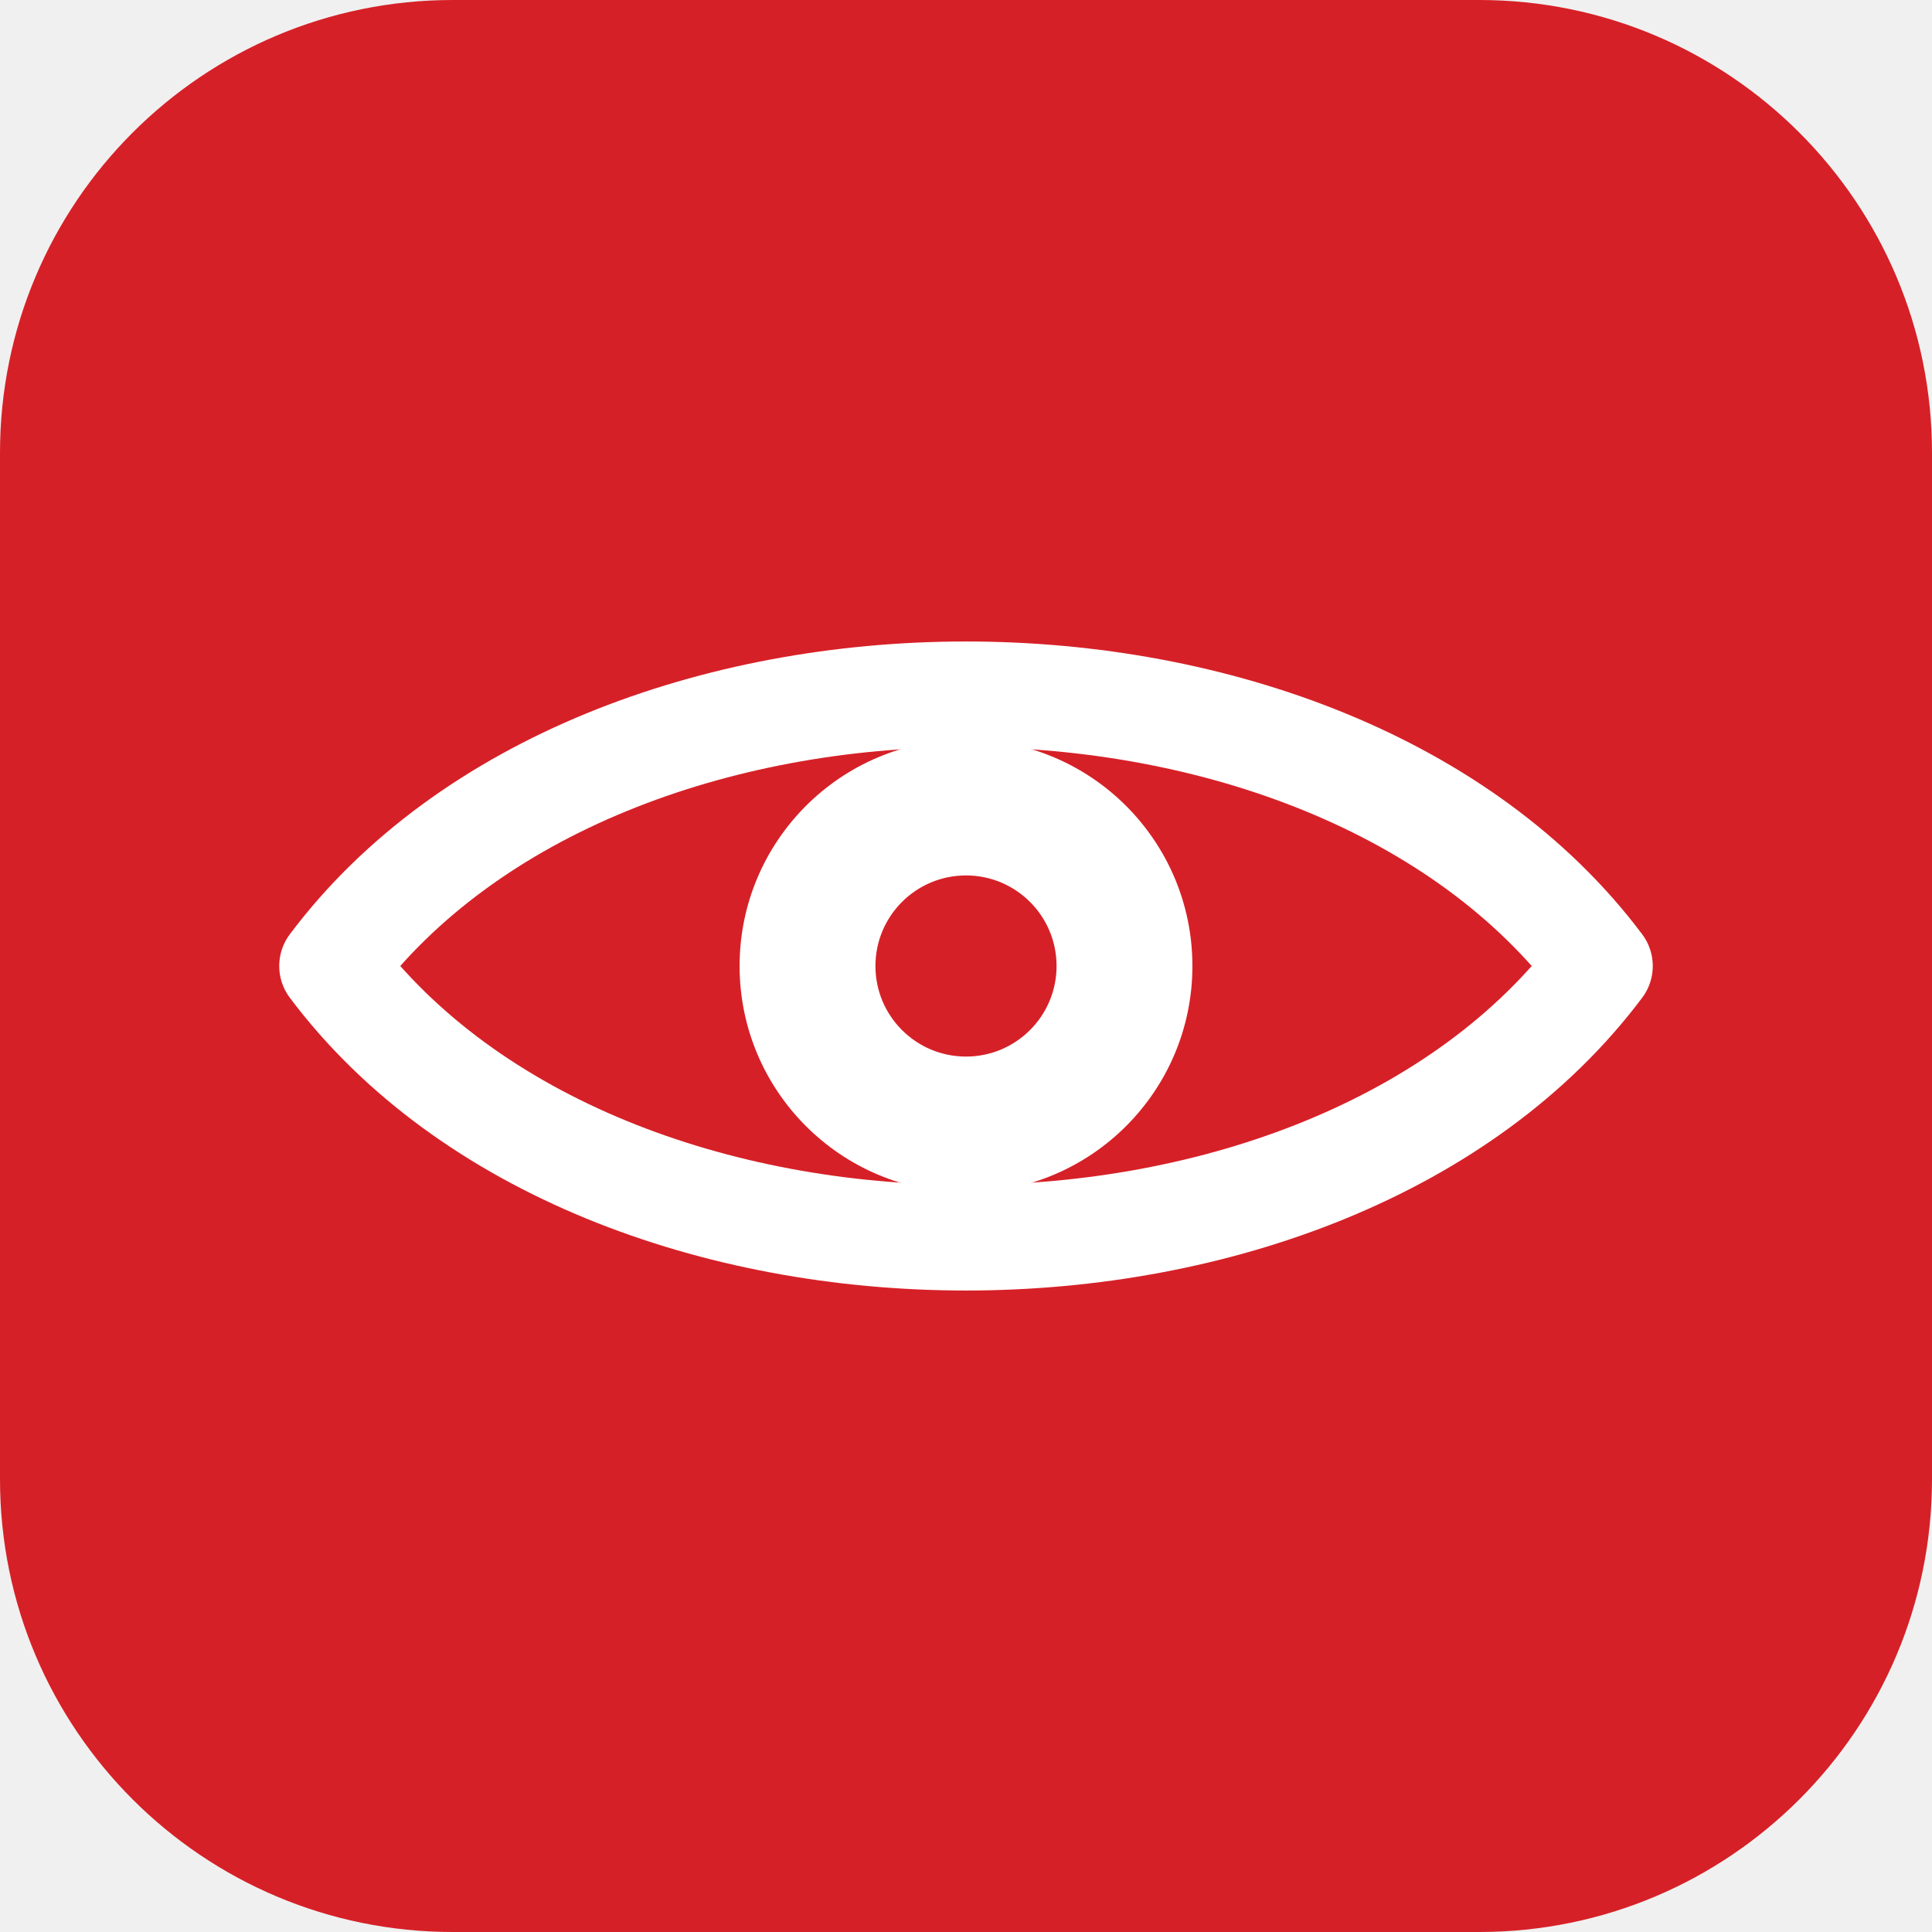
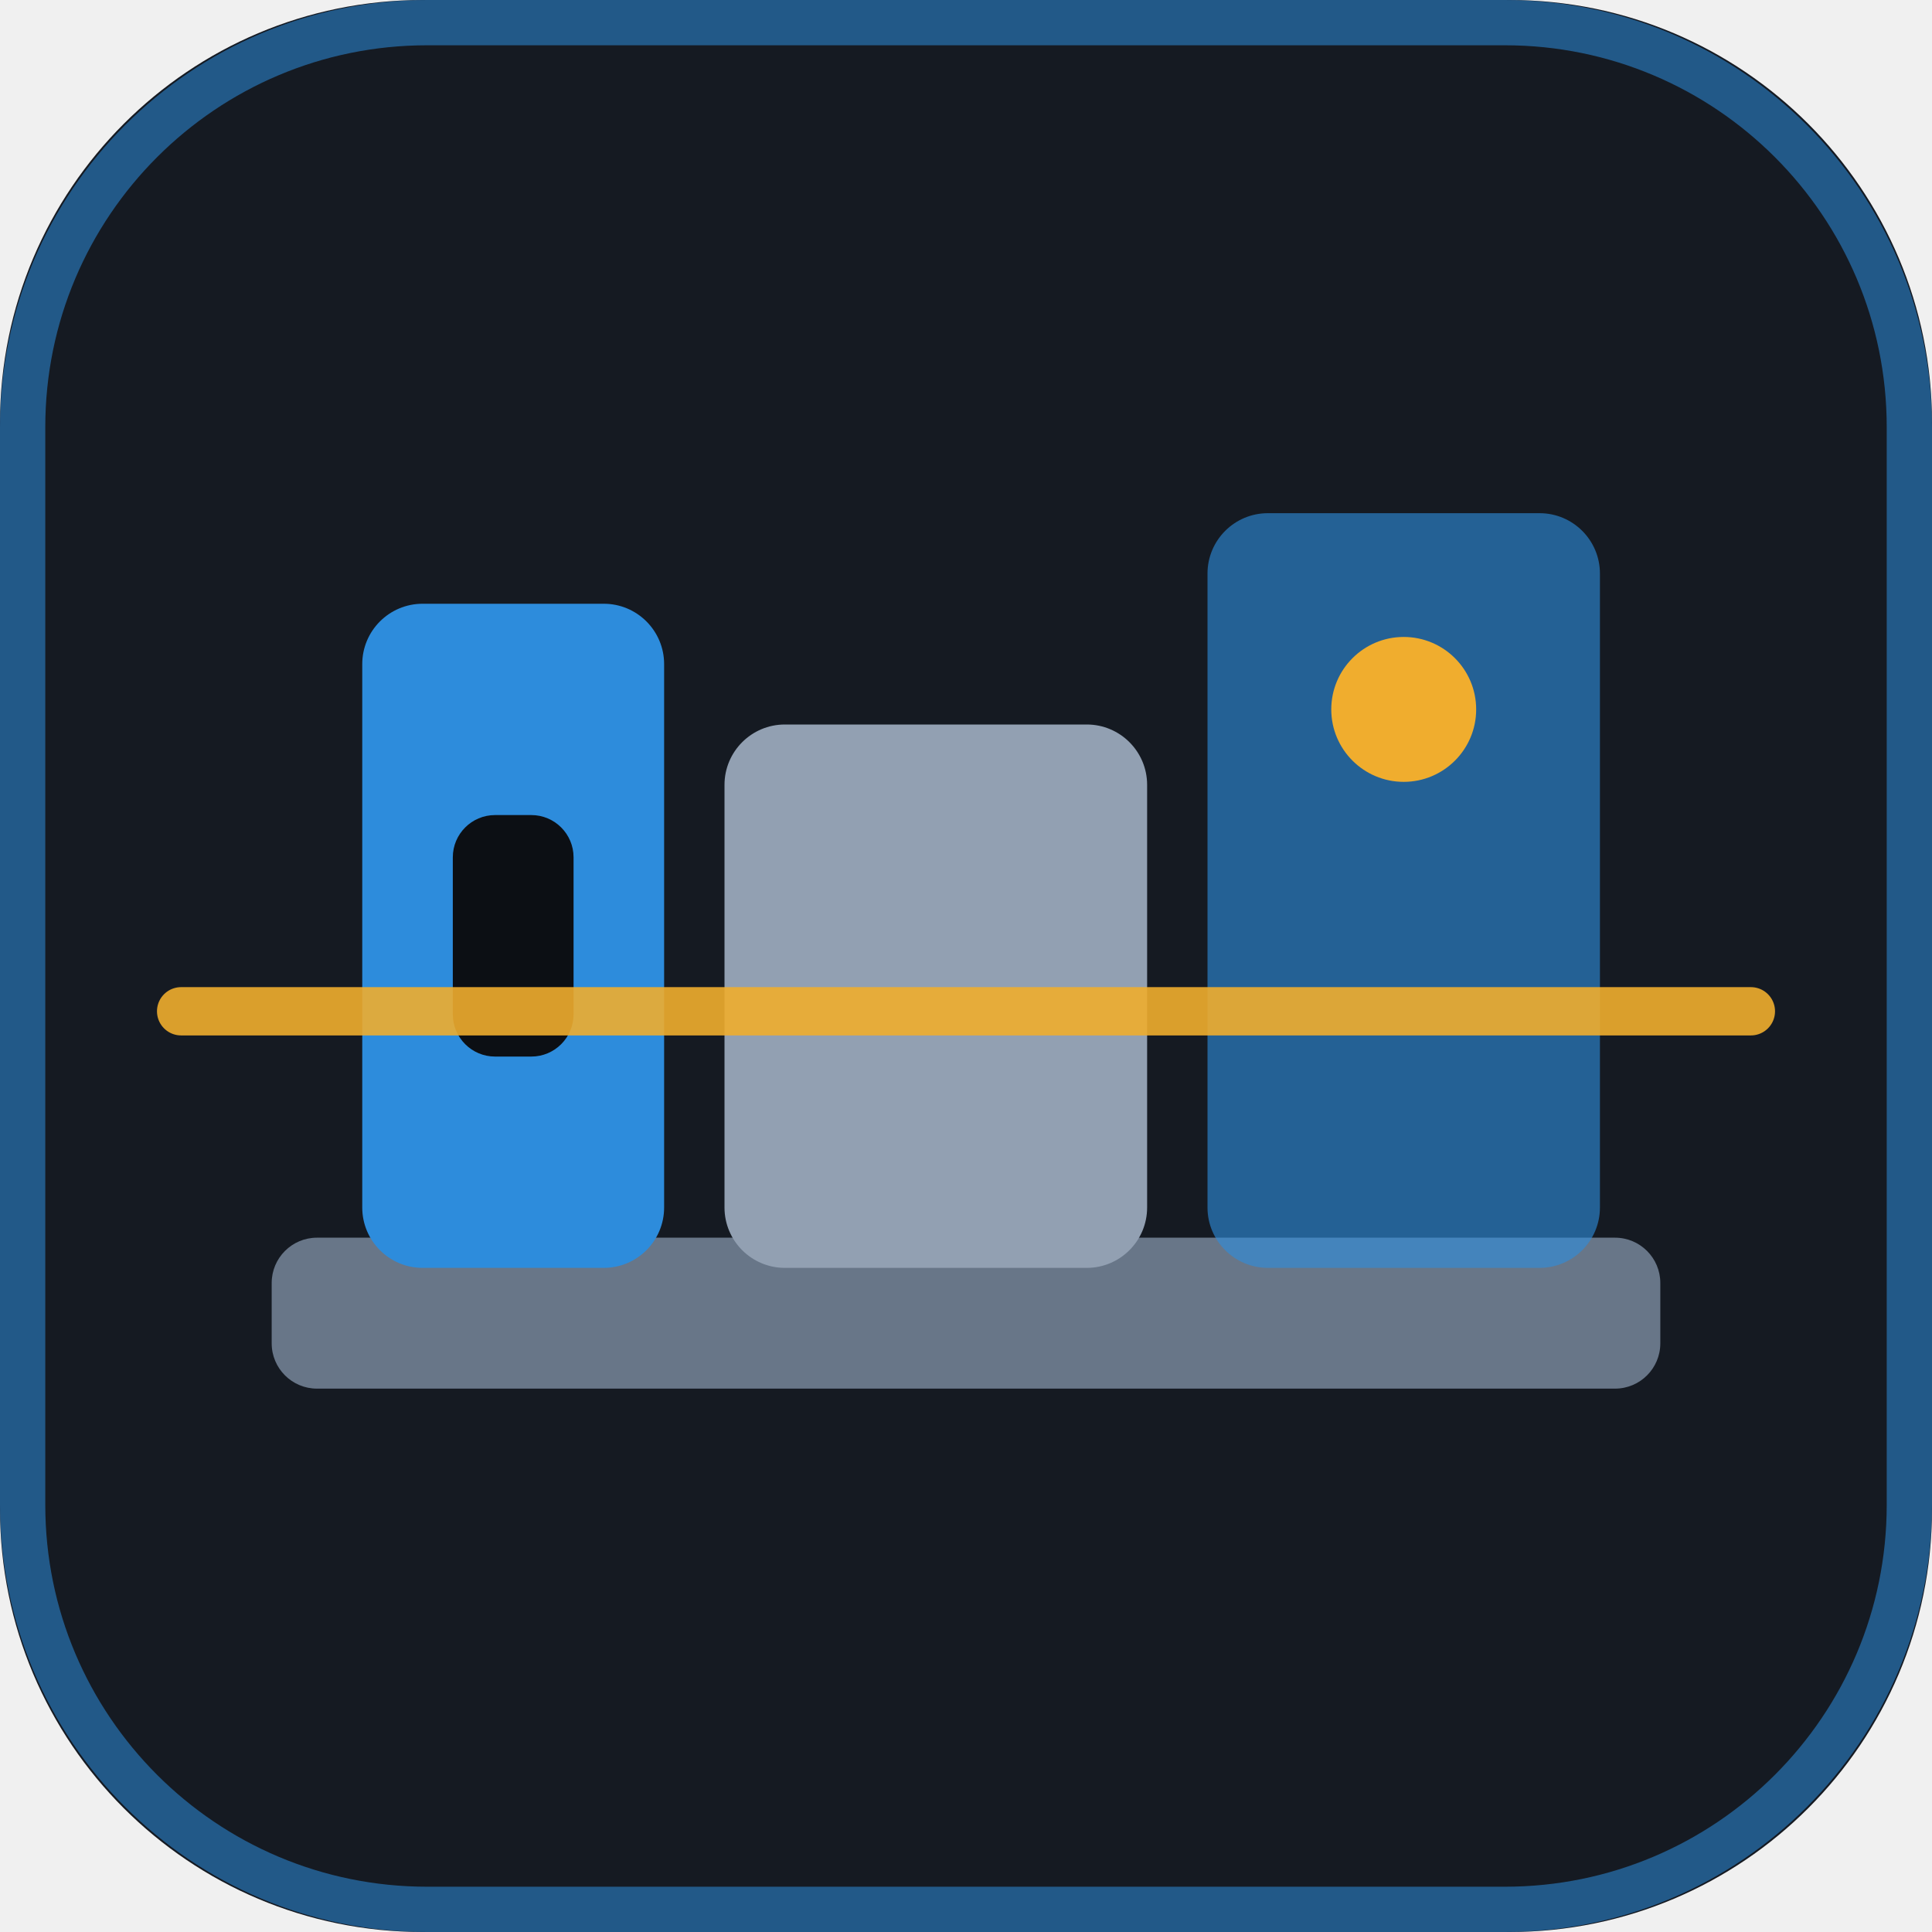
- <svg xmlns="http://www.w3.org/2000/svg" viewBox="0 0 64 64" width="64" height="64">
-   <rect width="64" height="64" rx="15" fill="#D62027" />
-   <path d="M11 32c9-12 33-12 42 0-9 12-33 12-42 0z" fill="none" stroke="white" stroke-width="3.5" stroke-linejoin="round" />
-   <circle cx="32" cy="32" r="7.5" fill="white" />
-   <circle cx="32" cy="32" r="3" fill="#D62027" />
+ <svg xmlns="http://www.w3.org/2000/svg" viewBox="0 0 64 64" width="64" height="64" role="img" aria-label="Madkour AI Panel Inspector logo">
+   <rect width="64" height="64" rx="14" fill="#151A22" />
+   <rect x="0.75" y="0.75" width="62.5" height="62.5" rx="13.4" fill="none" stroke="#2D8CDC" stroke-width="1.5" opacity="0.55" />
+   <rect x="9" y="41" width="46" height="5" rx="1.5" fill="#687688" />
+   <rect x="12" y="20" width="10" height="22" rx="2" fill="#2D8CDC" />
+   <rect x="24" y="24" width="14" height="18" rx="2" fill="#92A0B2" />
+   <rect x="40" y="17" width="13" height="25" rx="2" fill="#2D8CDC" opacity="0.62" />
+   <rect x="15" y="27" width="4" height="8" rx="1.4" fill="#0C0F14" />
+   <circle cx="46.5" cy="23.5" r="2.4" fill="#F0AD2E" />
+   <path d="M6 33.5h52" stroke="#F0AD2E" stroke-width="1.6" stroke-linecap="round" opacity="0.9" />
</svg>
